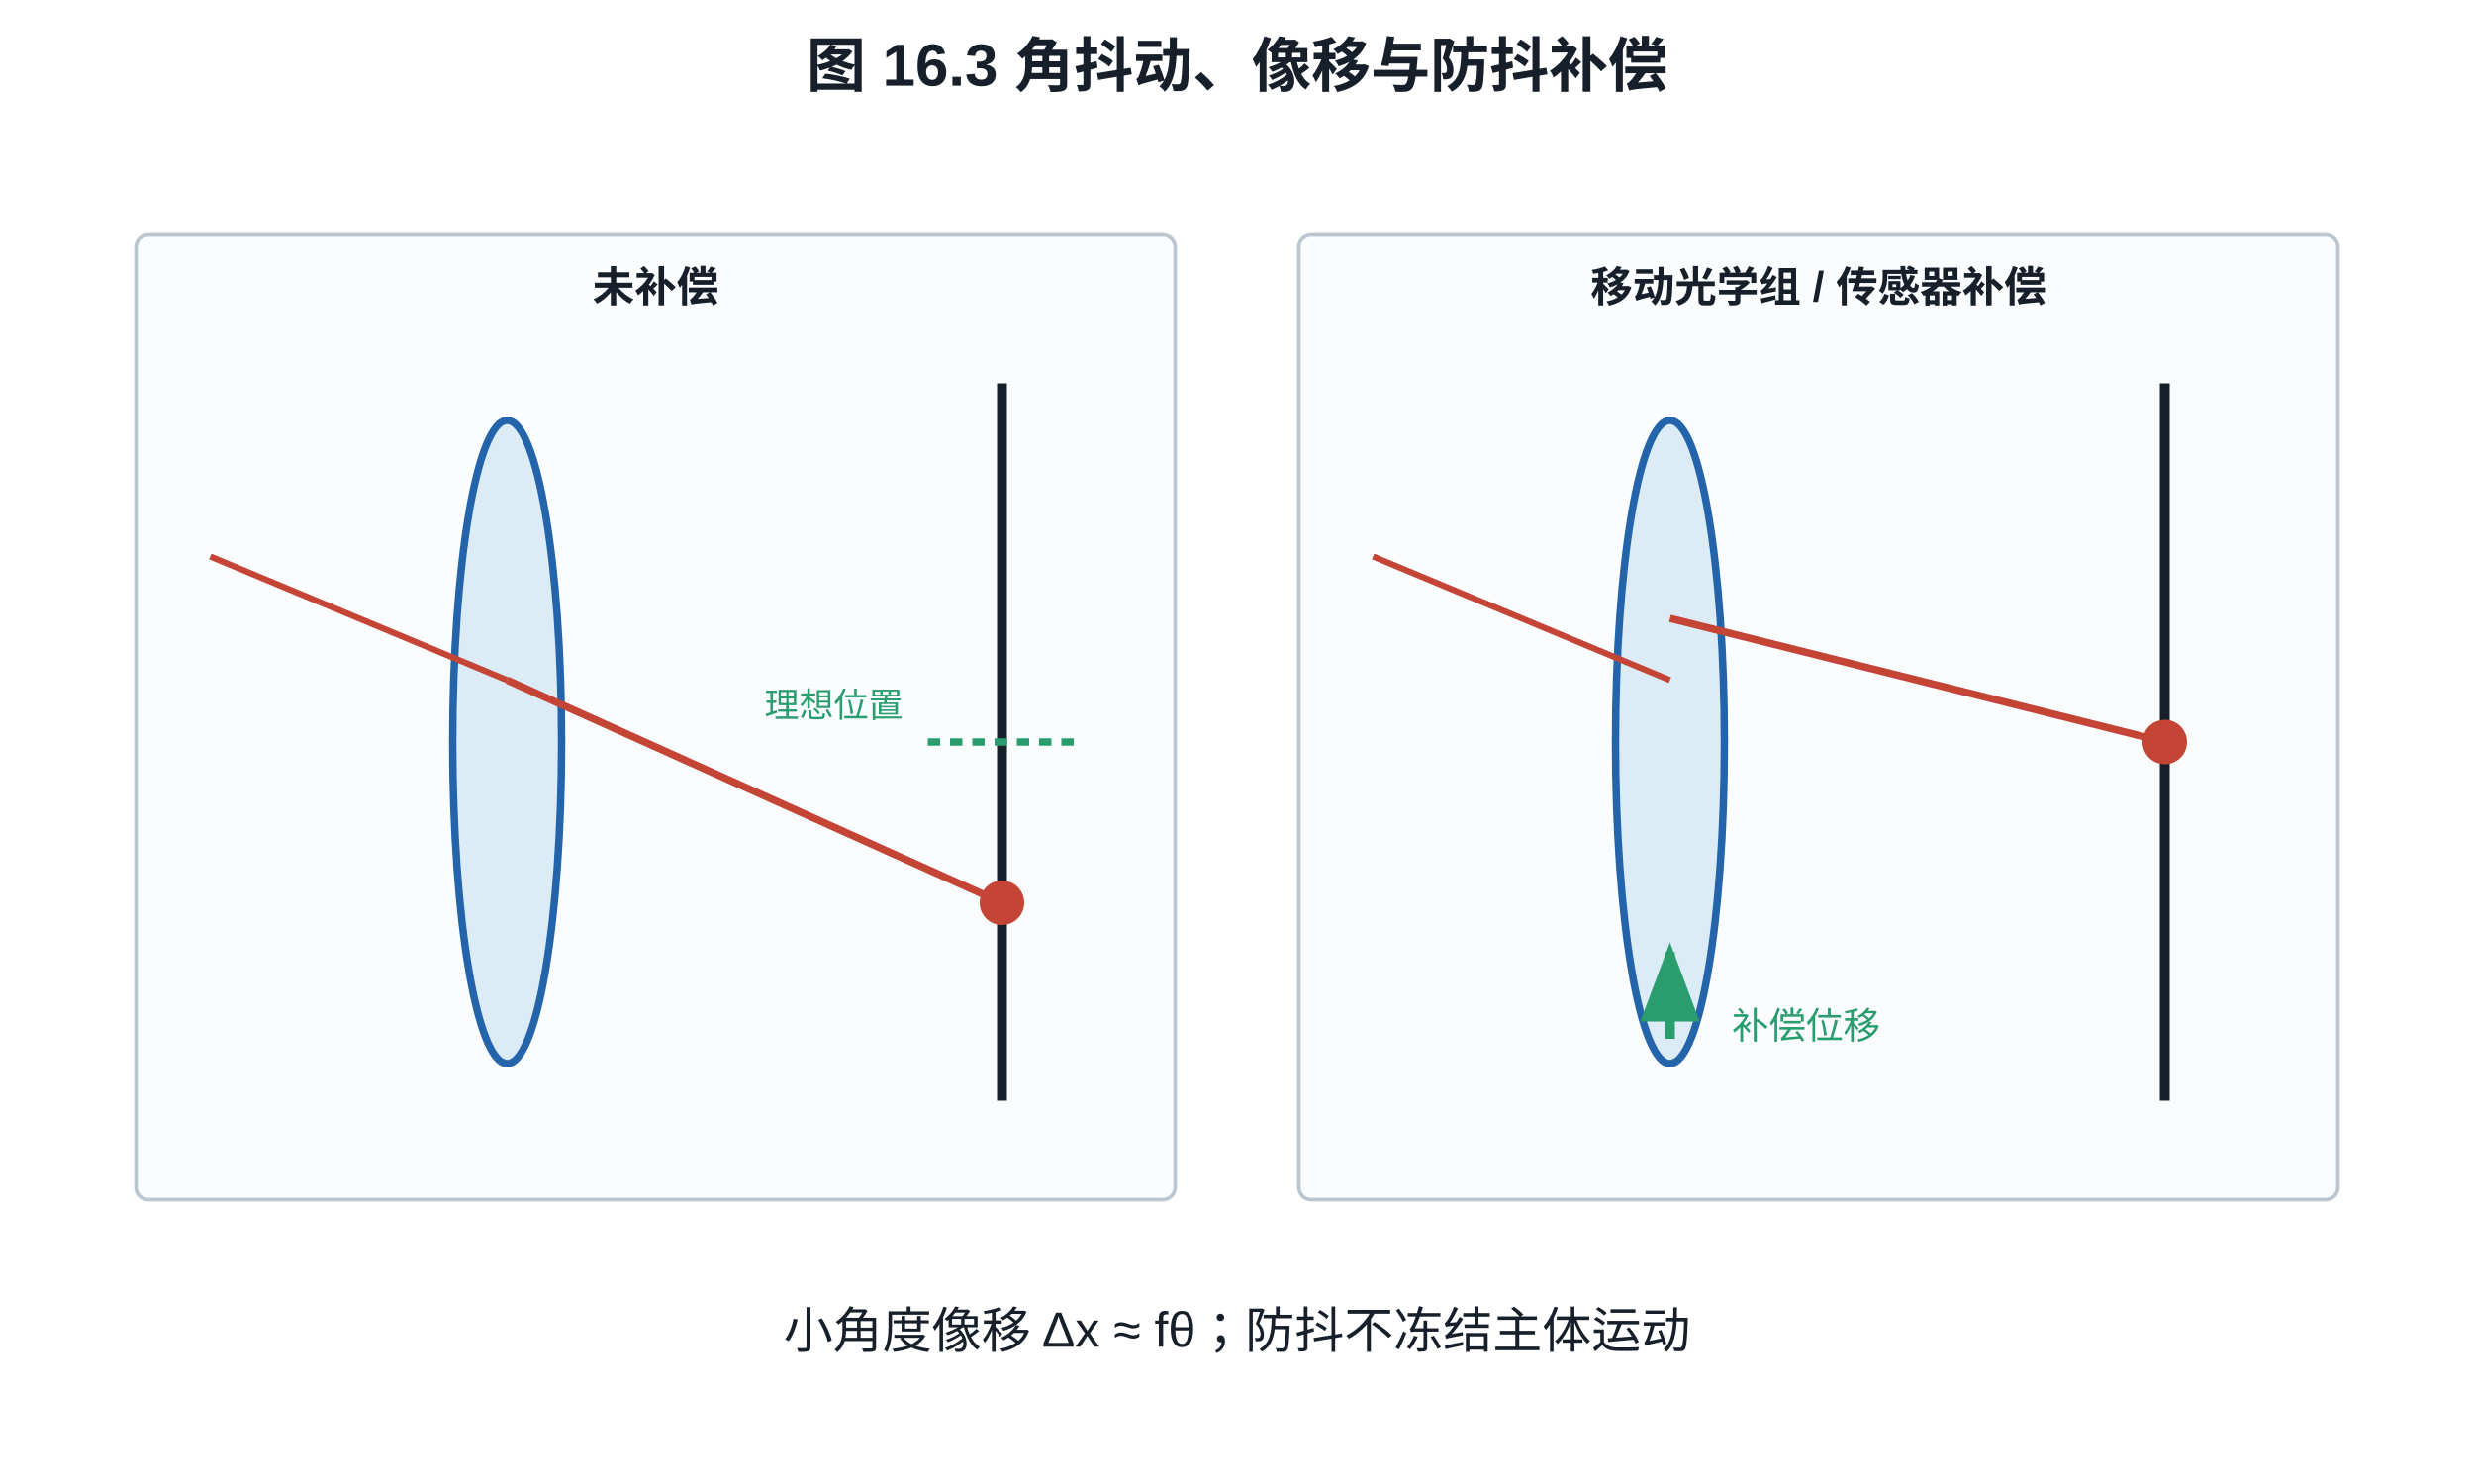
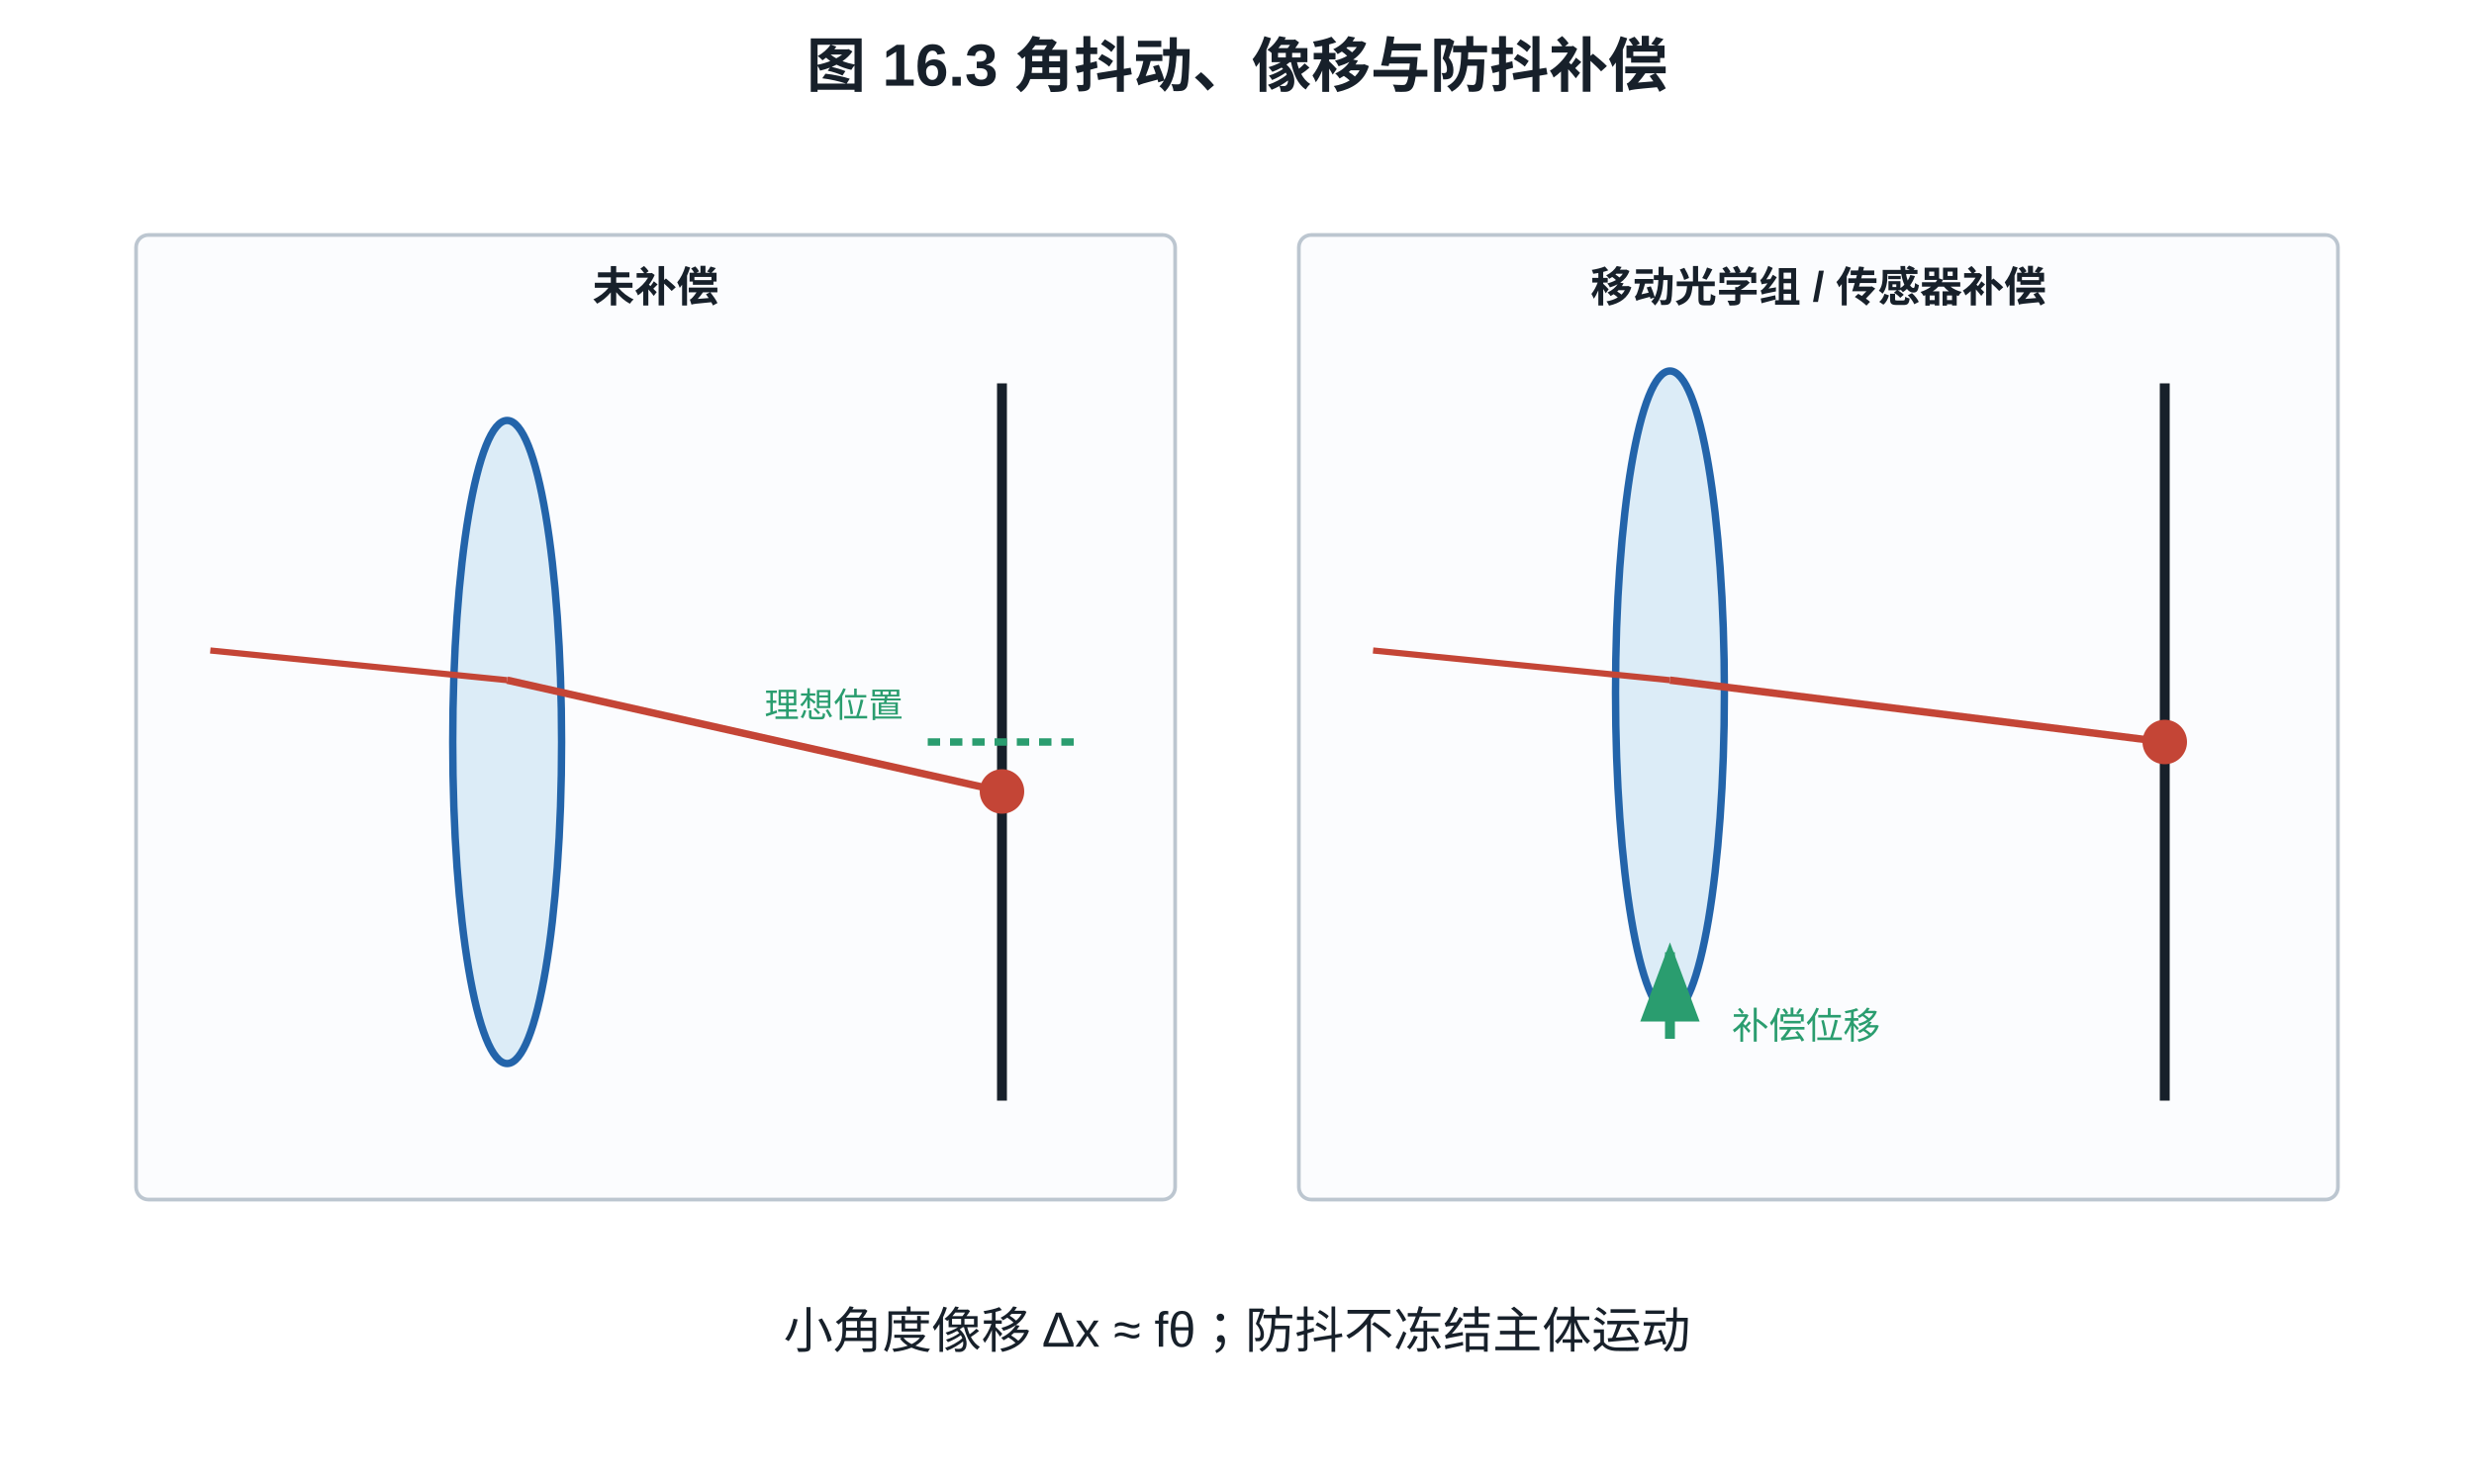
<svg xmlns="http://www.w3.org/2000/svg" width="1000" height="600" viewBox="0 0 1000 600" role="img" aria-label="图 16.3  角抖动、像移与防抖补偿">
  <defs>
    <marker id="arrow" markerWidth="9" markerHeight="9" refX="7" refY="3" orient="auto" markerUnits="strokeWidth">
      <path d="M0,0 L0,6 L8,3 z" fill="context-stroke" />
    </marker>
    <marker id="arrow-open" markerWidth="9" markerHeight="9" refX="7" refY="3" orient="auto" markerUnits="strokeWidth">
      <path d="M0,0 L8,3 L0,6" fill="none" stroke="context-stroke" />
    </marker>
  </defs>
  <rect x="0" y="0" width="1000" height="600" fill="#ffffff" />
  <text x="500.00" y="35.00" fill="#17202a" font-size="24" font-weight="700" text-anchor="middle" font-family="Arial, PingFang SC, Hiragino Sans GB, sans-serif">图 16.3  角抖动、像移与防抖补偿</text>
  <rect x="55.00" y="95.00" width="420.00" height="390.00" rx="5" fill="#fbfcfe" stroke="#bcc6d0" stroke-width="1.5" opacity="1.0" />
  <text x="265.00" y="122.00" fill="#17202a" font-size="17" font-weight="700" text-anchor="middle" font-family="Arial, PingFang SC, Hiragino Sans GB, sans-serif">未补偿</text>
  <rect x="525.00" y="95.00" width="420.00" height="390.00" rx="5" fill="#fbfcfe" stroke="#bcc6d0" stroke-width="1.5" opacity="1.0" />
  <text x="735.00" y="122.00" fill="#17202a" font-size="17" font-weight="700" text-anchor="middle" font-family="Arial, PingFang SC, Hiragino Sans GB, sans-serif">移动光学组 / 传感器补偿</text>
  <ellipse cx="205.00" cy="300.00" rx="22.00" ry="130.00" fill="#dcecf7" stroke="#2364aa" stroke-width="3" opacity="1.0" />
  <line x1="405.00" y1="155.00" x2="405.00" y2="445.00" stroke="#17202a" stroke-width="4" opacity="1.0" />
-   <line x1="85.00" y1="225.00" x2="205.00" y2="275.00" stroke="#c44536" stroke-width="2.5" opacity="1.0" />
-   <line x1="205.00" y1="275.00" x2="405.00" y2="365.00" stroke="#c44536" stroke-width="3" opacity="1.0" />
-   <circle cx="405.00" cy="365.00" r="8.00" fill="#c44536" stroke="#c44536" stroke-width="2" opacity="1.0" />
+   <line x1="85.00" y1="263.00" x2="205.00" y2="275.00" stroke="#c44536" stroke-width="2.5" opacity="1.0" />
+   <line x1="205.00" y1="275.00" x2="405.00" y2="320.00" stroke="#c44536" stroke-width="3" opacity="1.0" />
+   <circle cx="405.00" cy="320.00" r="8.00" fill="#c44536" stroke="#c44536" stroke-width="2" opacity="1.0" />
  <line x1="375.00" y1="300.00" x2="435.00" y2="300.00" stroke="#2a9d6f" stroke-width="3" opacity="1.0" stroke-dasharray="5 4" />
  <text x="365.00" y="290.00" fill="#2a9d6f" font-size="14" font-weight="400" text-anchor="end" font-family="Arial, PingFang SC, Hiragino Sans GB, sans-serif">理想位置</text>
-   <ellipse cx="675.00" cy="300.00" rx="22.00" ry="130.00" fill="#dcecf7" stroke="#2364aa" stroke-width="3" opacity="1.0" />
+   <ellipse cx="675.00" cy="280.00" rx="22.00" ry="130.00" fill="#dcecf7" stroke="#2364aa" stroke-width="3" opacity="1.0" />
  <line x1="875.00" y1="155.00" x2="875.00" y2="445.00" stroke="#17202a" stroke-width="4" opacity="1.0" />
-   <line x1="555.00" y1="225.00" x2="675.00" y2="275.00" stroke="#c44536" stroke-width="2.5" opacity="1.0" />
-   <line x1="675.00" y1="250.00" x2="875.00" y2="300.00" stroke="#c44536" stroke-width="3" opacity="1.0" />
+   <line x1="555.00" y1="263.00" x2="675.00" y2="275.00" stroke="#c44536" stroke-width="2.5" opacity="1.0" />
+   <line x1="675.00" y1="275.00" x2="875.00" y2="300.00" stroke="#c44536" stroke-width="3" opacity="1.0" />
  <circle cx="875.00" cy="300.00" r="8.00" fill="#c44536" stroke="#c44536" stroke-width="2" opacity="1.0" />
  <line x1="675.00" y1="420.00" x2="675.00" y2="385.00" stroke="#2a9d6f" stroke-width="4" opacity="1.0" marker-end="url(#arrow)" />
  <text x="700.00" y="420.00" fill="#2a9d6f" font-size="15" font-weight="400" text-anchor="start" font-family="Arial, PingFang SC, Hiragino Sans GB, sans-serif">补偿位移</text>
  <text x="500.00" y="545.00" fill="#17202a" font-size="20" font-weight="400" text-anchor="middle" font-family="Arial, PingFang SC, Hiragino Sans GB, sans-serif">小角度像移 Δx ≈ fθ；防抖不冻结主体运动</text>
</svg>
